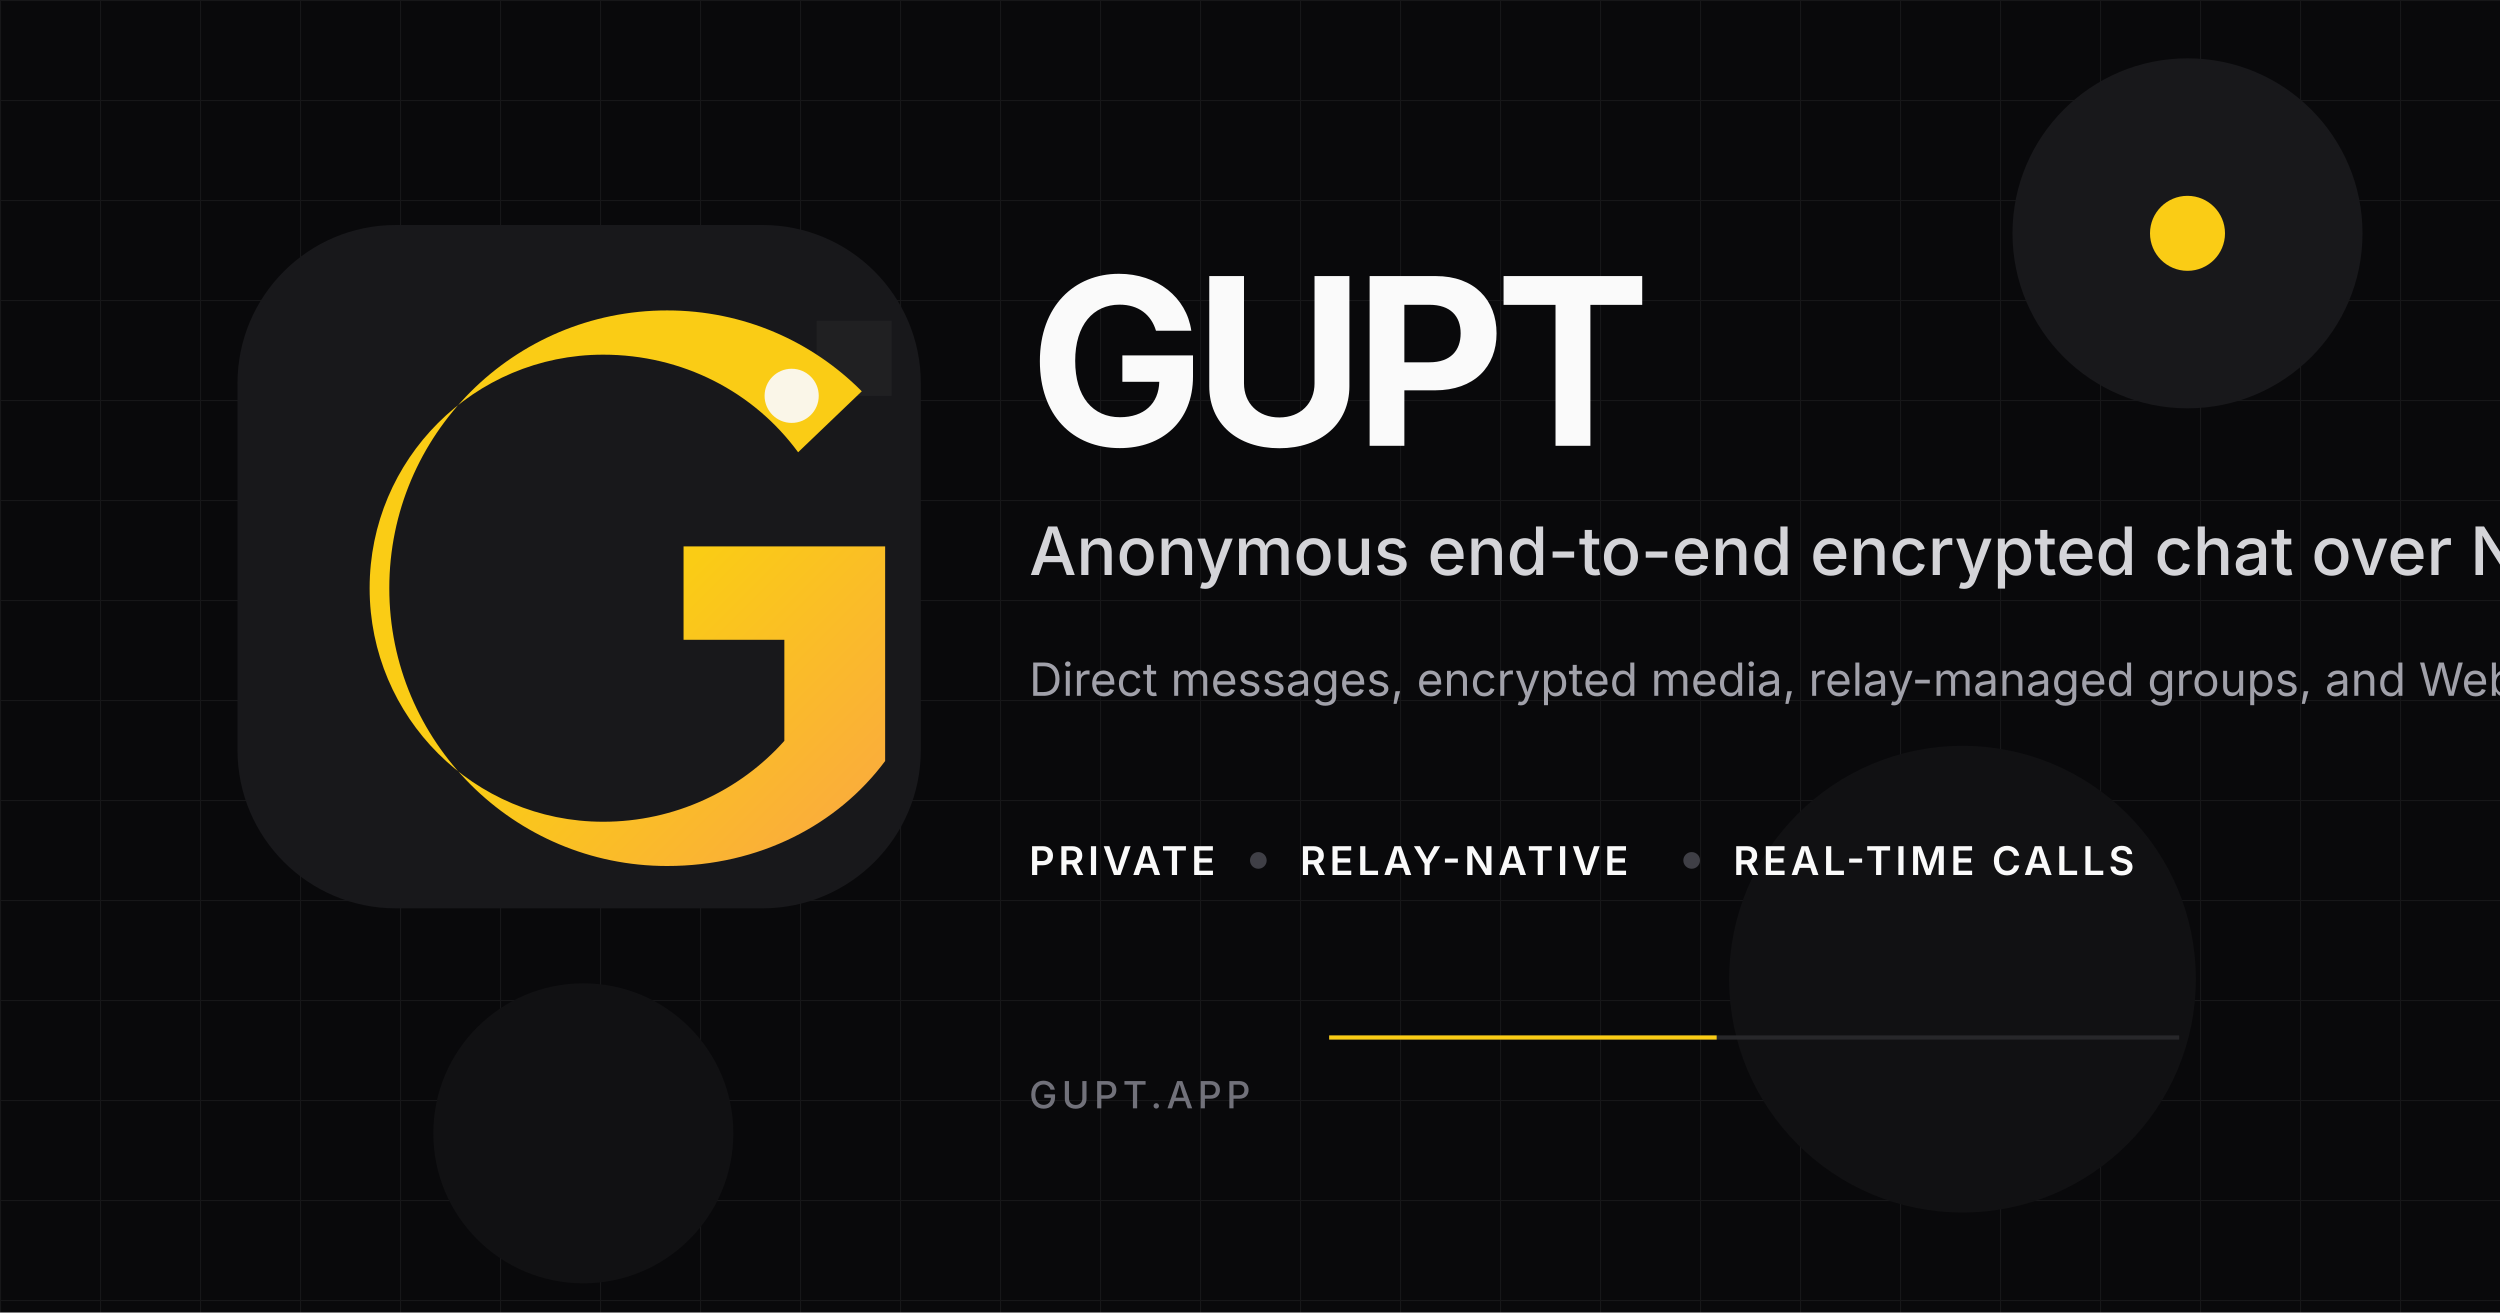
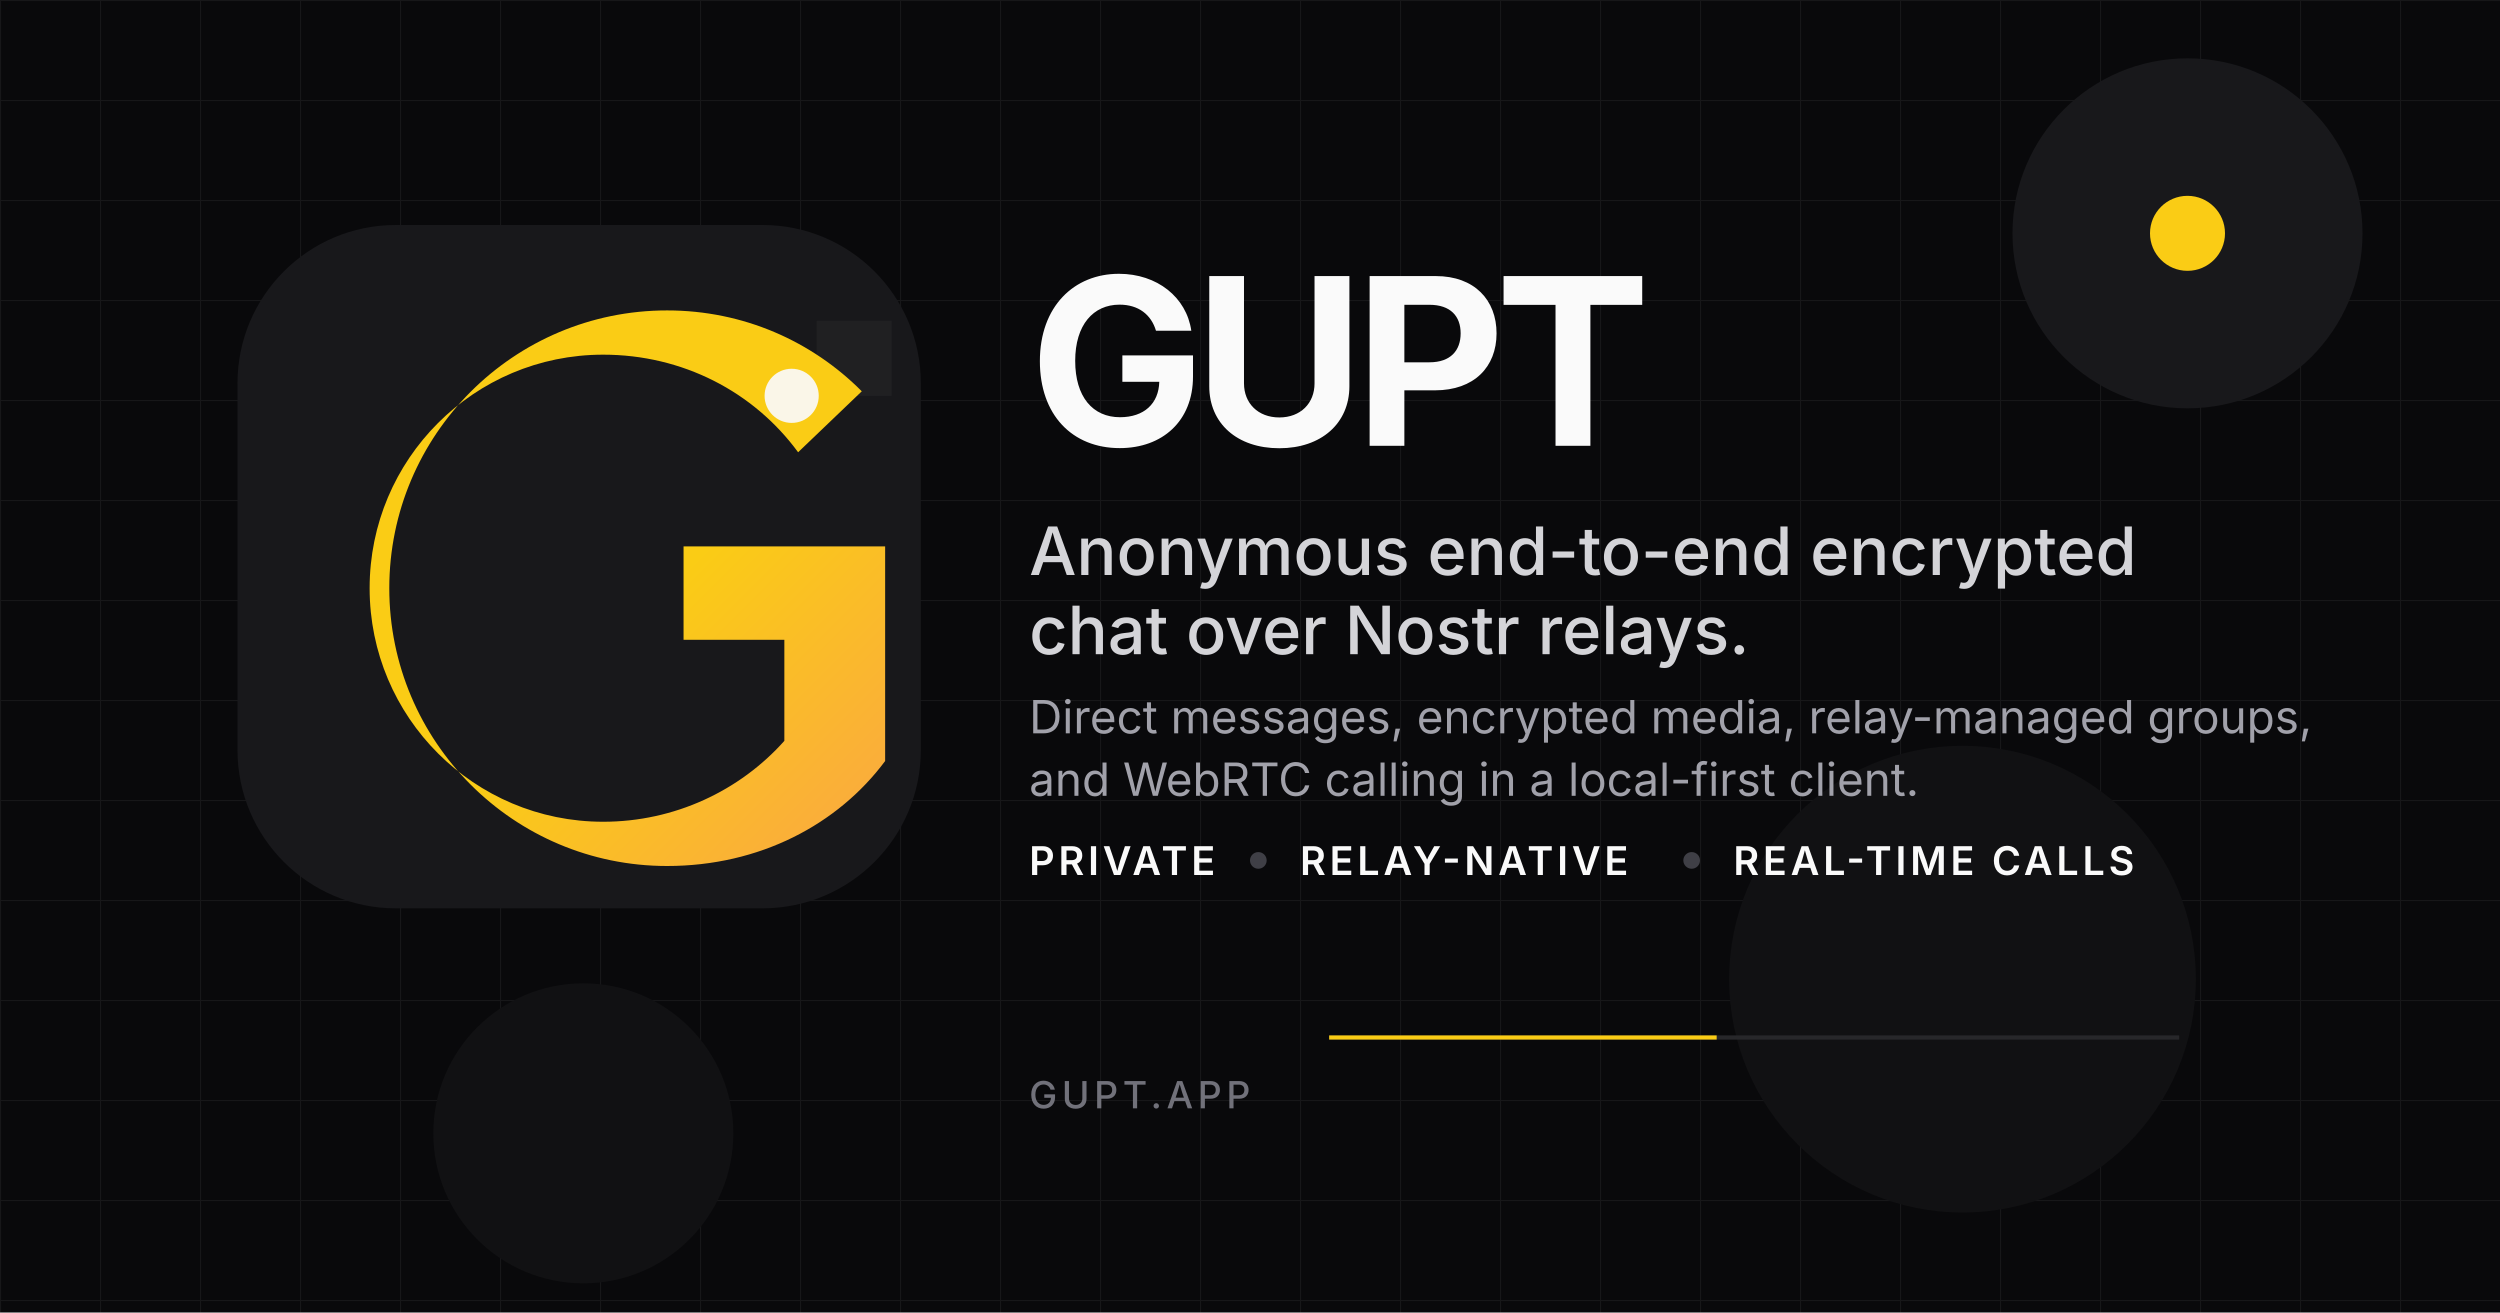
<svg xmlns="http://www.w3.org/2000/svg" viewBox="0 0 1200 630" role="img" aria-labelledby="title desc">
  <defs>
    <linearGradient id="accent" x1="206" x2="450" y1="146" y2="390" gradientUnits="userSpaceOnUse">
      <stop offset="0" stop-color="#facc15" />
      <stop offset="1" stop-color="#fb7185" />
    </linearGradient>
    <pattern id="grid" width="48" height="48" patternUnits="userSpaceOnUse">
      <path d="M48 0H0V48" fill="none" stroke="#ffffff" stroke-opacity="0.06" />
    </pattern>
  </defs>
  <rect width="1200" height="630" fill="#09090b" />
  <rect width="1200" height="630" fill="url(#grid)" />
  <circle cx="1050" cy="112" r="84" fill="#18181b" />
  <circle cx="1050" cy="112" r="18" fill="#facc15" />
  <circle cx="942" cy="470" r="112" fill="#111113" />
  <circle cx="280" cy="544" r="72" fill="#111113" />
  <path d="M638 498H1046" fill="none" stroke="#27272a" stroke-width="2" />
  <path d="M638 498H824" fill="none" stroke="#facc15" stroke-width="2" />
  <g transform="translate(114 108)">
    <rect width="328" height="328" rx="76" fill="#18181b" />
    <path d="M278 46h36v36h-36z" fill="#27272a" opacity="0.5" />
    <path d="M164 68c-52.5 0-95 42.5-95 95s42.5 95 95 95c29 0 55.6-12.6 73.7-32.9V184h-41v-38h82v87.3c-19.2 25.8-51 42.7-88.7 42.7-62.4 0-113-50.6-113-113S127.6 50 190 50c31 0 58.9 12.5 79.2 32.9l-25.9 24.8C225.2 83 196.2 68 164 68Z" fill="url(#accent)" transform="translate(-18 -18) scale(1.18)" />
    <circle cx="266" cy="82" r="13" fill="#fafafa" fill-opacity="0.92" />
  </g>
  <text x="494" y="214" fill="#fafafa" font-size="112" font-weight="700" font-family="Inter, Segoe UI, Arial, sans-serif" letter-spacing="-5">GUPT</text>
-   <text x="494" y="276" fill="#d4d4d8" font-size="32" font-weight="500" font-family="Inter, Segoe UI, Arial, sans-serif">Anonymous end-to-end encrypted chat over Nostr relays.</text>
-   <text x="494" y="334" fill="#a1a1aa" font-size="22" font-weight="400" font-family="Inter, Segoe UI, Arial, sans-serif">Direct messages, encrypted media, relay-managed groups, and WebRTC calling in a local-first client.</text>
+   <text x="494" y="276" fill="#d4d4d8" font-size="32" font-weight="500" font-family="Inter, Segoe UI, Arial, sans-serif">
+     <tspan x="494" dy="0">Anonymous end-to-end encrypted</tspan>
+     <tspan x="494" dy="38">chat over Nostr relays.</tspan>
+   </text>
+   <text x="494" y="352" fill="#a1a1aa" font-size="22" font-weight="400" font-family="Inter, Segoe UI, Arial, sans-serif">
+     <tspan x="494" dy="0">Direct messages, encrypted media, relay-managed groups,</tspan>
+     <tspan x="494" dy="30">and WebRTC calling in a local-first client.</tspan>
+   </text>
  <text x="494" y="420" fill="#fafafa" font-size="19" font-weight="600" font-family="Inter, Segoe UI, Arial, sans-serif" letter-spacing="1.8">PRIVATE</text>
  <circle cx="604" cy="413" r="4" fill="#3f3f46" />
  <text x="624" y="420" fill="#fafafa" font-size="19" font-weight="600" font-family="Inter, Segoe UI, Arial, sans-serif" letter-spacing="1.8">RELAY-NATIVE</text>
  <circle cx="812" cy="413" r="4" fill="#3f3f46" />
  <text x="832" y="420" fill="#fafafa" font-size="19" font-weight="600" font-family="Inter, Segoe UI, Arial, sans-serif" letter-spacing="1.8">REAL-TIME CALLS</text>
  <text x="494" y="532" fill="#71717a" font-size="18" font-weight="500" font-family="Inter, Segoe UI, Arial, sans-serif" letter-spacing="2.2">GUPT.APP</text>
</svg>
